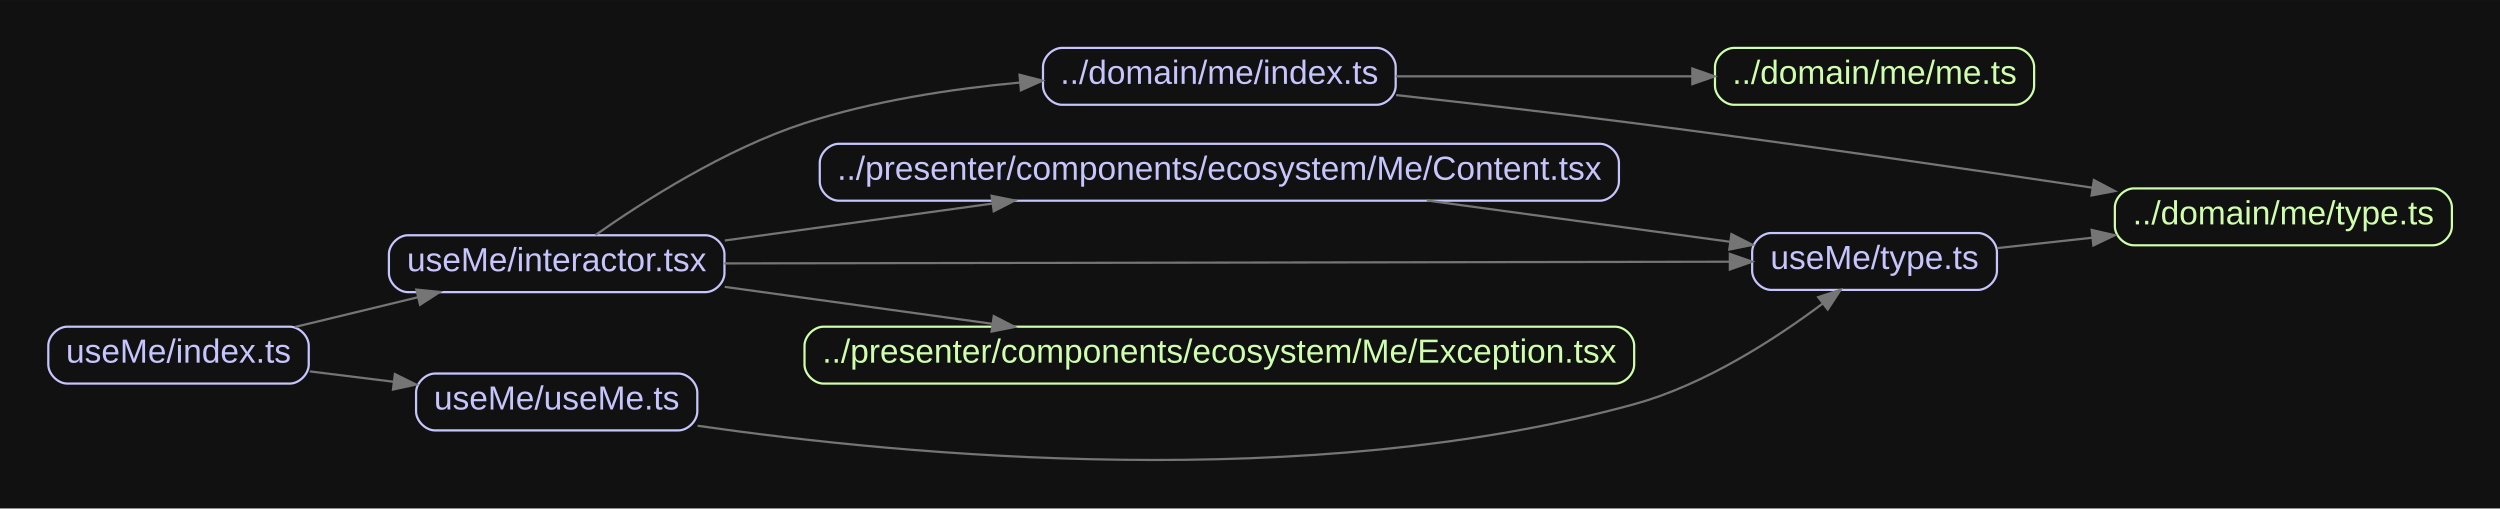
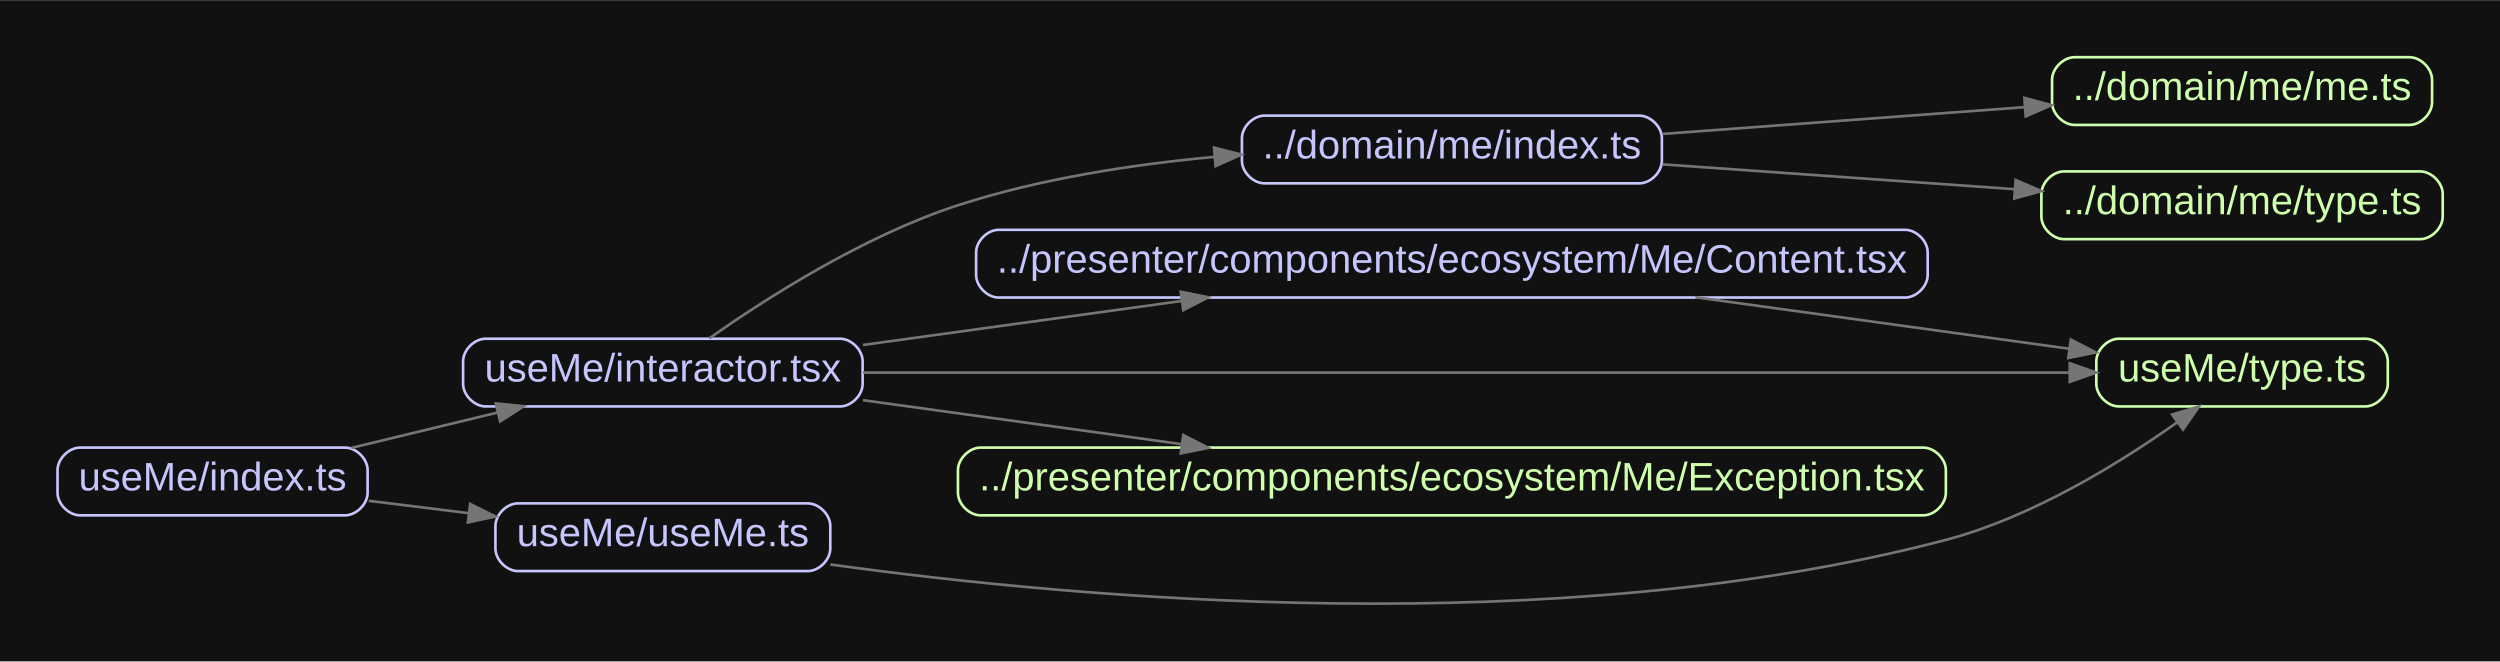
- <svg xmlns="http://www.w3.org/2000/svg" width="1121pt" height="228pt" viewBox="0.00 0.00 1120.90 227.97">
-   <g id="graph0" class="graph" transform="scale(1 1) rotate(0) translate(21.6 206.3689)">
-     <polygon fill="#111111" stroke="transparent" points="-21.6,21.6 -21.6,-206.369 1099.304,-206.369 1099.304,21.6 -21.6,21.6" />
+ <svg xmlns="http://www.w3.org/2000/svg" width="941pt" height="249pt" viewBox="0.00 0.00 941.36 248.96">
+   <g id="graph0" class="graph" transform="scale(1 1) rotate(0) translate(21.6 227.3644)">
+     <polygon fill="#111111" stroke="transparent" points="-21.6,21.6 -21.6,-227.364 919.76,-227.364 919.76,21.6 -21.6,21.6" />
    <g id="node1" class="node">
-       <path fill="none" stroke="#c6c5fe" d="M595.671,-184.894C595.671,-184.894 454.538,-184.894 454.538,-184.894 450.288,-184.894 446.038,-180.644 446.038,-176.394 446.038,-176.394 446.038,-167.895 446.038,-167.895 446.038,-163.645 450.288,-159.395 454.538,-159.395 454.538,-159.395 595.671,-159.395 595.671,-159.395 599.921,-159.395 604.171,-163.645 604.171,-167.895 604.171,-167.895 604.171,-176.394 604.171,-176.394 604.171,-180.644 599.921,-184.894 595.671,-184.894" />
-       <text text-anchor="middle" x="525.104" y="-168.769" font-family="Arial" font-size="15.00" fill="#c6c5fe">../domain/me/index.ts</text>
+       <path fill="none" stroke="#c6c5fe" d="M595.671,-183.89C595.671,-183.89 454.538,-183.89 454.538,-183.89 450.288,-183.89 446.038,-179.64 446.038,-175.39 446.038,-175.39 446.038,-166.89 446.038,-166.89 446.038,-162.64 450.288,-158.39 454.538,-158.39 454.538,-158.39 595.671,-158.39 595.671,-158.39 599.921,-158.39 604.171,-162.64 604.171,-166.89 604.171,-166.89 604.171,-175.39 604.171,-175.39 604.171,-179.64 599.921,-183.89 595.671,-183.89" />
+       <text text-anchor="middle" x="525.104" y="-167.764" font-family="Arial" font-size="15.00" fill="#c6c5fe">../domain/me/index.ts</text>
    </g>
    <g id="node2" class="node">
-       <path fill="none" stroke="#cfffac" d="M881.918,-184.894C881.918,-184.894 755.828,-184.894 755.828,-184.894 751.578,-184.894 747.328,-180.644 747.328,-176.394 747.328,-176.394 747.328,-167.895 747.328,-167.895 747.328,-163.645 751.578,-159.395 755.828,-159.395 755.828,-159.395 881.918,-159.395 881.918,-159.395 886.168,-159.395 890.418,-163.645 890.418,-167.895 890.418,-167.895 890.418,-176.394 890.418,-176.394 890.418,-180.644 886.168,-184.894 881.918,-184.894" />
-       <text text-anchor="middle" x="818.873" y="-168.769" font-family="Arial" font-size="15.00" fill="#cfffac">../domain/me/me.ts</text>
+       <path fill="none" stroke="#cfffac" d="M885.675,-205.89C885.675,-205.89 759.586,-205.89 759.586,-205.89 755.336,-205.89 751.086,-201.64 751.086,-197.39 751.086,-197.39 751.086,-188.89 751.086,-188.89 751.086,-184.64 755.336,-180.39 759.586,-180.39 759.586,-180.39 885.675,-180.39 885.675,-180.39 889.925,-180.39 894.175,-184.64 894.175,-188.89 894.175,-188.89 894.175,-197.39 894.175,-197.39 894.175,-201.64 889.925,-205.89 885.675,-205.89" />
+       <text text-anchor="middle" x="822.63" y="-189.764" font-family="Arial" font-size="15.00" fill="#cfffac">../domain/me/me.ts</text>
    </g>
    <g id="edge1" class="edge">
-       <path fill="none" stroke="#757575" d="M604.215,-172.145C645.348,-172.145 695.563,-172.145 737.081,-172.145" />
-       <polygon fill="#757575" stroke="#757575" points="737.163,-175.645 747.163,-172.145 737.163,-168.645 737.163,-175.645" />
+       <path fill="none" stroke="#757575" d="M604.445,-177.007C646.598,-180.124 698.337,-183.949 740.851,-187.093" />
+       <polygon fill="#757575" stroke="#757575" points="740.657,-190.588 750.888,-187.835 741.173,-183.607 740.657,-190.588" />
    </g>
    <g id="node3" class="node">
-       <path fill="none" stroke="#cfffac" d="M1069.233,-121.894C1069.233,-121.894 935.116,-121.894 935.116,-121.894 930.866,-121.894 926.616,-117.644 926.616,-113.394 926.616,-113.394 926.616,-104.895 926.616,-104.895 926.616,-100.645 930.866,-96.395 935.116,-96.395 935.116,-96.395 1069.233,-96.395 1069.233,-96.395 1073.483,-96.395 1077.733,-100.645 1077.733,-104.895 1077.733,-104.895 1077.733,-113.394 1077.733,-113.394 1077.733,-117.644 1073.483,-121.894 1069.233,-121.894" />
-       <text text-anchor="middle" x="1002.174" y="-105.769" font-family="Arial" font-size="15.00" fill="#cfffac">../domain/me/type.ts</text>
+       <path fill="none" stroke="#cfffac" d="M889.689,-162.89C889.689,-162.89 755.572,-162.89 755.572,-162.89 751.322,-162.89 747.072,-158.64 747.072,-154.39 747.072,-154.39 747.072,-145.89 747.072,-145.89 747.072,-141.64 751.322,-137.39 755.572,-137.39 755.572,-137.39 889.689,-137.39 889.689,-137.39 893.939,-137.39 898.189,-141.64 898.189,-145.89 898.189,-145.89 898.189,-154.39 898.189,-154.39 898.189,-158.64 893.939,-162.89 889.689,-162.89" />
+       <text text-anchor="middle" x="822.63" y="-146.764" font-family="Arial" font-size="15.00" fill="#cfffac">../domain/me/type.ts</text>
    </g>
    <g id="edge2" class="edge">
-       <path fill="none" stroke="#757575" d="M604.362,-163.742C637.392,-160.098 676.13,-155.641 711.101,-151.145 780.251,-142.254 858.447,-130.898 916.365,-122.237" />
-       <polygon fill="#757575" stroke="#757575" points="917.201,-125.65 926.571,-120.707 916.163,-118.728 917.201,-125.65" />
+       <path fill="none" stroke="#757575" d="M604.445,-165.54C645.316,-162.655 695.199,-159.134 736.948,-156.188" />
+       <polygon fill="#757575" stroke="#757575" points="737.37,-159.667 747.099,-155.471 736.877,-152.684 737.37,-159.667" />
    </g>
    <g id="node4" class="node">
-       <path fill="none" stroke="#c6c5fe" d="M695.761,-141.894C695.761,-141.894 354.448,-141.894 354.448,-141.894 350.198,-141.894 345.948,-137.644 345.948,-133.394 345.948,-133.394 345.948,-124.895 345.948,-124.895 345.948,-120.645 350.198,-116.395 354.448,-116.395 354.448,-116.395 695.761,-116.395 695.761,-116.395 700.011,-116.395 704.261,-120.645 704.261,-124.895 704.261,-124.895 704.261,-133.394 704.261,-133.394 704.261,-137.644 700.011,-141.894 695.761,-141.894" />
-       <text text-anchor="middle" x="525.104" y="-125.769" font-family="Arial" font-size="15.00" fill="#c6c5fe">../presenter/components/ecosystem/Me/Content.tsx</text>
+       <path fill="none" stroke="#c6c5fe" d="M695.761,-140.89C695.761,-140.89 354.448,-140.89 354.448,-140.89 350.198,-140.89 345.948,-136.64 345.948,-132.39 345.948,-132.39 345.948,-123.89 345.948,-123.89 345.948,-119.64 350.198,-115.39 354.448,-115.39 354.448,-115.39 695.761,-115.39 695.761,-115.39 700.011,-115.39 704.261,-119.64 704.261,-123.89 704.261,-123.89 704.261,-132.39 704.261,-132.39 704.261,-136.64 700.011,-140.89 695.761,-140.89" />
+       <text text-anchor="middle" x="525.104" y="-124.764" font-family="Arial" font-size="15.00" fill="#c6c5fe">../presenter/components/ecosystem/Me/Content.tsx</text>
    </g>
    <g id="node5" class="node">
-       <path fill="none" stroke="#c6c5fe" d="M865.25,-101.894C865.25,-101.894 772.496,-101.894 772.496,-101.894 768.246,-101.894 763.996,-97.644 763.996,-93.394 763.996,-93.394 763.996,-84.895 763.996,-84.895 763.996,-80.645 768.246,-76.395 772.496,-76.395 772.496,-76.395 865.25,-76.395 865.25,-76.395 869.5,-76.395 873.75,-80.645 873.75,-84.895 873.75,-84.895 873.75,-93.394 873.75,-93.394 873.75,-97.644 869.5,-101.894 865.25,-101.894" />
-       <text text-anchor="middle" x="818.873" y="-85.769" font-family="Arial" font-size="15.00" fill="#c6c5fe">useMe/type.ts</text>
+       <path fill="none" stroke="#cfffac" d="M869.008,-99.89C869.008,-99.89 776.253,-99.89 776.253,-99.89 772.003,-99.89 767.753,-95.64 767.753,-91.39 767.753,-91.39 767.753,-82.89 767.753,-82.89 767.753,-78.64 772.003,-74.39 776.253,-74.39 776.253,-74.39 869.008,-74.39 869.008,-74.39 873.258,-74.39 877.508,-78.64 877.508,-82.89 877.508,-82.89 877.508,-91.39 877.508,-91.39 877.508,-95.64 873.258,-99.89 869.008,-99.89" />
+       <text text-anchor="middle" x="822.63" y="-83.764" font-family="Arial" font-size="15.00" fill="#cfffac">useMe/type.ts</text>
    </g>
    <g id="edge3" class="edge">
-       <path fill="none" stroke="#757575" d="M618.054,-116.488C662.28,-110.466 714.081,-103.413 753.994,-97.979" />
-       <polygon fill="#757575" stroke="#757575" points="754.698,-101.415 764.134,-96.598 753.753,-94.479 754.698,-101.415" />
+       <path fill="none" stroke="#757575" d="M616.8,-115.504C662.386,-109.222 716.398,-101.779 757.654,-96.094" />
+       <polygon fill="#757575" stroke="#757575" points="758.158,-99.558 767.587,-94.725 757.202,-92.623 758.158,-99.558" />
+     </g>
+     <g id="node6" class="node">
+       <path fill="none" stroke="#cfffac" d="M702.598,-58.89C702.598,-58.89 347.61,-58.89 347.61,-58.89 343.361,-58.89 339.111,-54.64 339.111,-50.39 339.111,-50.39 339.111,-41.89 339.111,-41.89 339.111,-37.64 343.361,-33.39 347.61,-33.39 347.61,-33.39 702.598,-33.39 702.598,-33.39 706.848,-33.39 711.098,-37.64 711.098,-41.89 711.098,-41.89 711.098,-50.39 711.098,-50.39 711.098,-54.64 706.848,-58.89 702.598,-58.89" />
+       <text text-anchor="middle" x="525.104" y="-42.764" font-family="Arial" font-size="15.00" fill="#cfffac">../presenter/components/ecosystem/Me/Exception.tsx</text>
+     </g>
+     <g id="node7" class="node">
+       <path fill="none" stroke="#c6c5fe" d="M108.326,-58.89C108.326,-58.89 8.558,-58.89 8.558,-58.89 4.308,-58.89 .058,-54.64 .058,-50.39 .058,-50.39 .058,-41.89 .058,-41.89 .058,-37.64 4.308,-33.39 8.558,-33.39 8.558,-33.39 108.326,-33.39 108.326,-33.39 112.576,-33.39 116.826,-37.64 116.826,-41.89 116.826,-41.89 116.826,-50.39 116.826,-50.39 116.826,-54.64 112.576,-58.89 108.326,-58.89" />
+       <text text-anchor="middle" x="58.442" y="-42.764" font-family="Arial" font-size="15.00" fill="#c6c5fe">useMe/index.ts</text>
+     </g>
+     <g id="node8" class="node">
+       <path fill="none" stroke="#c6c5fe" d="M294.72,-99.89C294.72,-99.89 161.272,-99.89 161.272,-99.89 157.022,-99.89 152.772,-95.64 152.772,-91.39 152.772,-91.39 152.772,-82.89 152.772,-82.89 152.772,-78.64 157.022,-74.39 161.272,-74.39 161.272,-74.39 294.72,-74.39 294.72,-74.39 298.969,-74.39 303.219,-78.64 303.219,-82.89 303.219,-82.89 303.219,-91.39 303.219,-91.39 303.219,-95.64 298.969,-99.89 294.72,-99.89" />
+       <text text-anchor="middle" x="227.996" y="-83.764" font-family="Arial" font-size="15.00" fill="#c6c5fe">useMe/interactor.tsx</text>
+     </g>
+     <g id="edge4" class="edge">
+       <path fill="none" stroke="#757575" d="M110.697,-58.776C128.102,-62.985 147.663,-67.715 165.748,-72.088" />
+       <polygon fill="#757575" stroke="#757575" points="165.078,-75.527 175.621,-74.475 166.724,-68.723 165.078,-75.527" />
+     </g>
+     <g id="node9" class="node">
+       <path fill="none" stroke="#c6c5fe" d="M282.542,-37.89C282.542,-37.89 173.449,-37.89 173.449,-37.89 169.199,-37.89 164.949,-33.64 164.949,-29.39 164.949,-29.39 164.949,-20.89 164.949,-20.89 164.949,-16.64 169.199,-12.39 173.449,-12.39 173.449,-12.39 282.542,-12.39 282.542,-12.39 286.792,-12.39 291.042,-16.64 291.042,-20.89 291.042,-20.89 291.042,-29.39 291.042,-29.39 291.042,-33.64 286.792,-37.89 282.542,-37.89" />
+       <text text-anchor="middle" x="227.996" y="-21.764" font-family="Arial" font-size="15.00" fill="#c6c5fe">useMe/useMe.ts</text>
+     </g>
+     <g id="edge5" class="edge">
+       <path fill="none" stroke="#757575" d="M117.268,-38.854C129.419,-37.349 142.357,-35.747 154.943,-34.188" />
+       <polygon fill="#757575" stroke="#757575" points="155.446,-37.653 164.94,-32.95 154.586,-30.706 155.446,-37.653" />
+     </g>
+     <g id="edge6" class="edge">
+       <path fill="none" stroke="#757575" d="M245.422,-100.011C266.458,-114.814 303.465,-138.561 339.107,-150.14 369.784,-160.106 404.634,-165.501 435.809,-168.371" />
+       <polygon fill="#757575" stroke="#757575" points="435.532,-171.86 445.791,-169.217 436.123,-164.885 435.532,-171.86" />
+     </g>
+     <g id="edge7" class="edge">
+       <path fill="none" stroke="#757575" d="M303.353,-97.539C339.727,-102.559 383.908,-108.655 423.231,-114.082" />
+       <polygon fill="#757575" stroke="#757575" points="422.996,-117.583 433.381,-115.483 423.953,-110.648 422.996,-117.583" />
+     </g>
+     <g id="edge9" class="edge">
+       <path fill="none" stroke="#757575" d="M303.307,-87.14C421.043,-87.14 646.691,-87.14 757.698,-87.14" />
+       <polygon fill="#757575" stroke="#757575" points="757.752,-90.64 767.752,-87.14 757.752,-83.64 757.752,-90.64" />
+     </g>
+     <g id="edge8" class="edge">
+       <path fill="none" stroke="#757575" d="M303.353,-76.741C339.727,-71.722 383.908,-65.625 423.231,-60.198" />
+       <polygon fill="#757575" stroke="#757575" points="423.953,-63.632 433.381,-58.798 422.996,-56.698 423.953,-63.632" />
    </g>
    <g id="edge10" class="edge">
-       <path fill="none" stroke="#757575" d="M873.87,-95.145C887.322,-96.613 902.035,-98.218 916.546,-99.802" />
-       <polygon fill="#757575" stroke="#757575" points="916.221,-103.287 926.542,-100.892 916.98,-96.328 916.221,-103.287" />
-     </g>
-     <g id="node6" class="node">
-       <path fill="none" stroke="#cfffac" d="M702.598,-59.894C702.598,-59.894 347.61,-59.894 347.61,-59.894 343.361,-59.894 339.111,-55.644 339.111,-51.395 339.111,-51.395 339.111,-42.895 339.111,-42.895 339.111,-38.645 343.361,-34.395 347.61,-34.395 347.61,-34.395 702.598,-34.395 702.598,-34.395 706.848,-34.395 711.098,-38.645 711.098,-42.895 711.098,-42.895 711.098,-51.395 711.098,-51.395 711.098,-55.644 706.848,-59.894 702.598,-59.894" />
-       <text text-anchor="middle" x="525.104" y="-43.769" font-family="Arial" font-size="15.00" fill="#cfffac">../presenter/components/ecosystem/Me/Exception.tsx</text>
-     </g>
-     <g id="node7" class="node">
-       <path fill="none" stroke="#c6c5fe" d="M108.326,-59.894C108.326,-59.894 8.558,-59.894 8.558,-59.894 4.308,-59.894 .058,-55.644 .058,-51.395 .058,-51.395 .058,-42.895 .058,-42.895 .058,-38.645 4.308,-34.395 8.558,-34.395 8.558,-34.395 108.326,-34.395 108.326,-34.395 112.576,-34.395 116.826,-38.645 116.826,-42.895 116.826,-42.895 116.826,-51.395 116.826,-51.395 116.826,-55.644 112.576,-59.894 108.326,-59.894" />
-       <text text-anchor="middle" x="58.442" y="-43.769" font-family="Arial" font-size="15.00" fill="#c6c5fe">useMe/index.ts</text>
-     </g>
-     <g id="node8" class="node">
-       <path fill="none" stroke="#c6c5fe" d="M294.72,-100.894C294.72,-100.894 161.272,-100.894 161.272,-100.894 157.022,-100.894 152.772,-96.644 152.772,-92.394 152.772,-92.394 152.772,-83.895 152.772,-83.895 152.772,-79.645 157.022,-75.395 161.272,-75.395 161.272,-75.395 294.72,-75.395 294.72,-75.395 298.969,-75.395 303.219,-79.645 303.219,-83.895 303.219,-83.895 303.219,-92.394 303.219,-92.394 303.219,-96.644 298.969,-100.894 294.72,-100.894" />
-       <text text-anchor="middle" x="227.996" y="-84.769" font-family="Arial" font-size="15.00" fill="#c6c5fe">useMe/interactor.tsx</text>
-     </g>
-     <g id="edge4" class="edge">
-       <path fill="none" stroke="#757575" d="M110.697,-59.781C128.102,-63.989 147.663,-68.719 165.748,-73.093" />
-       <polygon fill="#757575" stroke="#757575" points="165.078,-76.531 175.621,-75.48 166.724,-69.727 165.078,-76.531" />
-     </g>
-     <g id="node9" class="node">
-       <path fill="none" stroke="#c6c5fe" d="M282.542,-38.894C282.542,-38.894 173.449,-38.894 173.449,-38.894 169.199,-38.894 164.949,-34.644 164.949,-30.395 164.949,-30.395 164.949,-21.895 164.949,-21.895 164.949,-17.645 169.199,-13.395 173.449,-13.395 173.449,-13.395 282.542,-13.395 282.542,-13.395 286.792,-13.395 291.042,-17.645 291.042,-21.895 291.042,-21.895 291.042,-30.395 291.042,-30.395 291.042,-34.644 286.792,-38.894 282.542,-38.894" />
-       <text text-anchor="middle" x="227.996" y="-22.769" font-family="Arial" font-size="15.00" fill="#c6c5fe">useMe/useMe.ts</text>
-     </g>
-     <g id="edge5" class="edge">
-       <path fill="none" stroke="#757575" d="M117.268,-39.859C129.419,-38.354 142.357,-36.751 154.943,-35.193" />
-       <polygon fill="#757575" stroke="#757575" points="155.446,-38.657 164.94,-33.954 154.586,-31.71 155.446,-38.657" />
-     </g>
-     <g id="edge6" class="edge">
-       <path fill="none" stroke="#757575" d="M245.422,-101.016C266.458,-115.819 303.465,-139.565 339.107,-151.145 369.784,-161.111 404.634,-166.505 435.809,-169.375" />
-       <polygon fill="#757575" stroke="#757575" points="435.532,-172.864 445.791,-170.221 436.123,-165.889 435.532,-172.864" />
-     </g>
-     <g id="edge7" class="edge">
-       <path fill="none" stroke="#757575" d="M303.353,-98.544C339.727,-103.563 383.908,-109.66 423.231,-115.086" />
-       <polygon fill="#757575" stroke="#757575" points="422.996,-118.587 433.381,-116.487 423.953,-111.653 422.996,-118.587" />
-     </g>
-     <g id="edge9" class="edge">
-       <path fill="none" stroke="#757575" d="M303.13,-88.272C419.964,-88.469 643.214,-88.847 753.666,-89.034" />
-       <polygon fill="#757575" stroke="#757575" points="753.989,-92.535 763.995,-89.052 754.001,-85.535 753.989,-92.535" />
-     </g>
-     <g id="edge8" class="edge">
-       <path fill="none" stroke="#757575" d="M303.353,-77.746C339.727,-72.726 383.908,-66.629 423.231,-61.203" />
-       <polygon fill="#757575" stroke="#757575" points="423.953,-64.636 433.381,-59.802 422.996,-57.702 423.953,-64.636" />
-     </g>
-     <g id="edge11" class="edge">
-       <path fill="none" stroke="#757575" d="M291.177,-15.477C384.822,-2.001 565.113,14.935 711.101,-25.145 742.866,-33.865 774.747,-54.65 795.501,-70.183" />
-       <polygon fill="#757575" stroke="#757575" points="793.619,-73.15 803.681,-76.467 797.884,-67.6 793.619,-73.15" />
+       <path fill="none" stroke="#757575" d="M291.065,-14.886C384.571,-1.932 564.687,14.354 711.101,-24.14 743.614,-32.688 776.62,-53.109 798.198,-68.4" />
+       <polygon fill="#757575" stroke="#757575" points="796.288,-71.338 806.435,-74.384 800.402,-65.675 796.288,-71.338" />
    </g>
  </g>
</svg>
